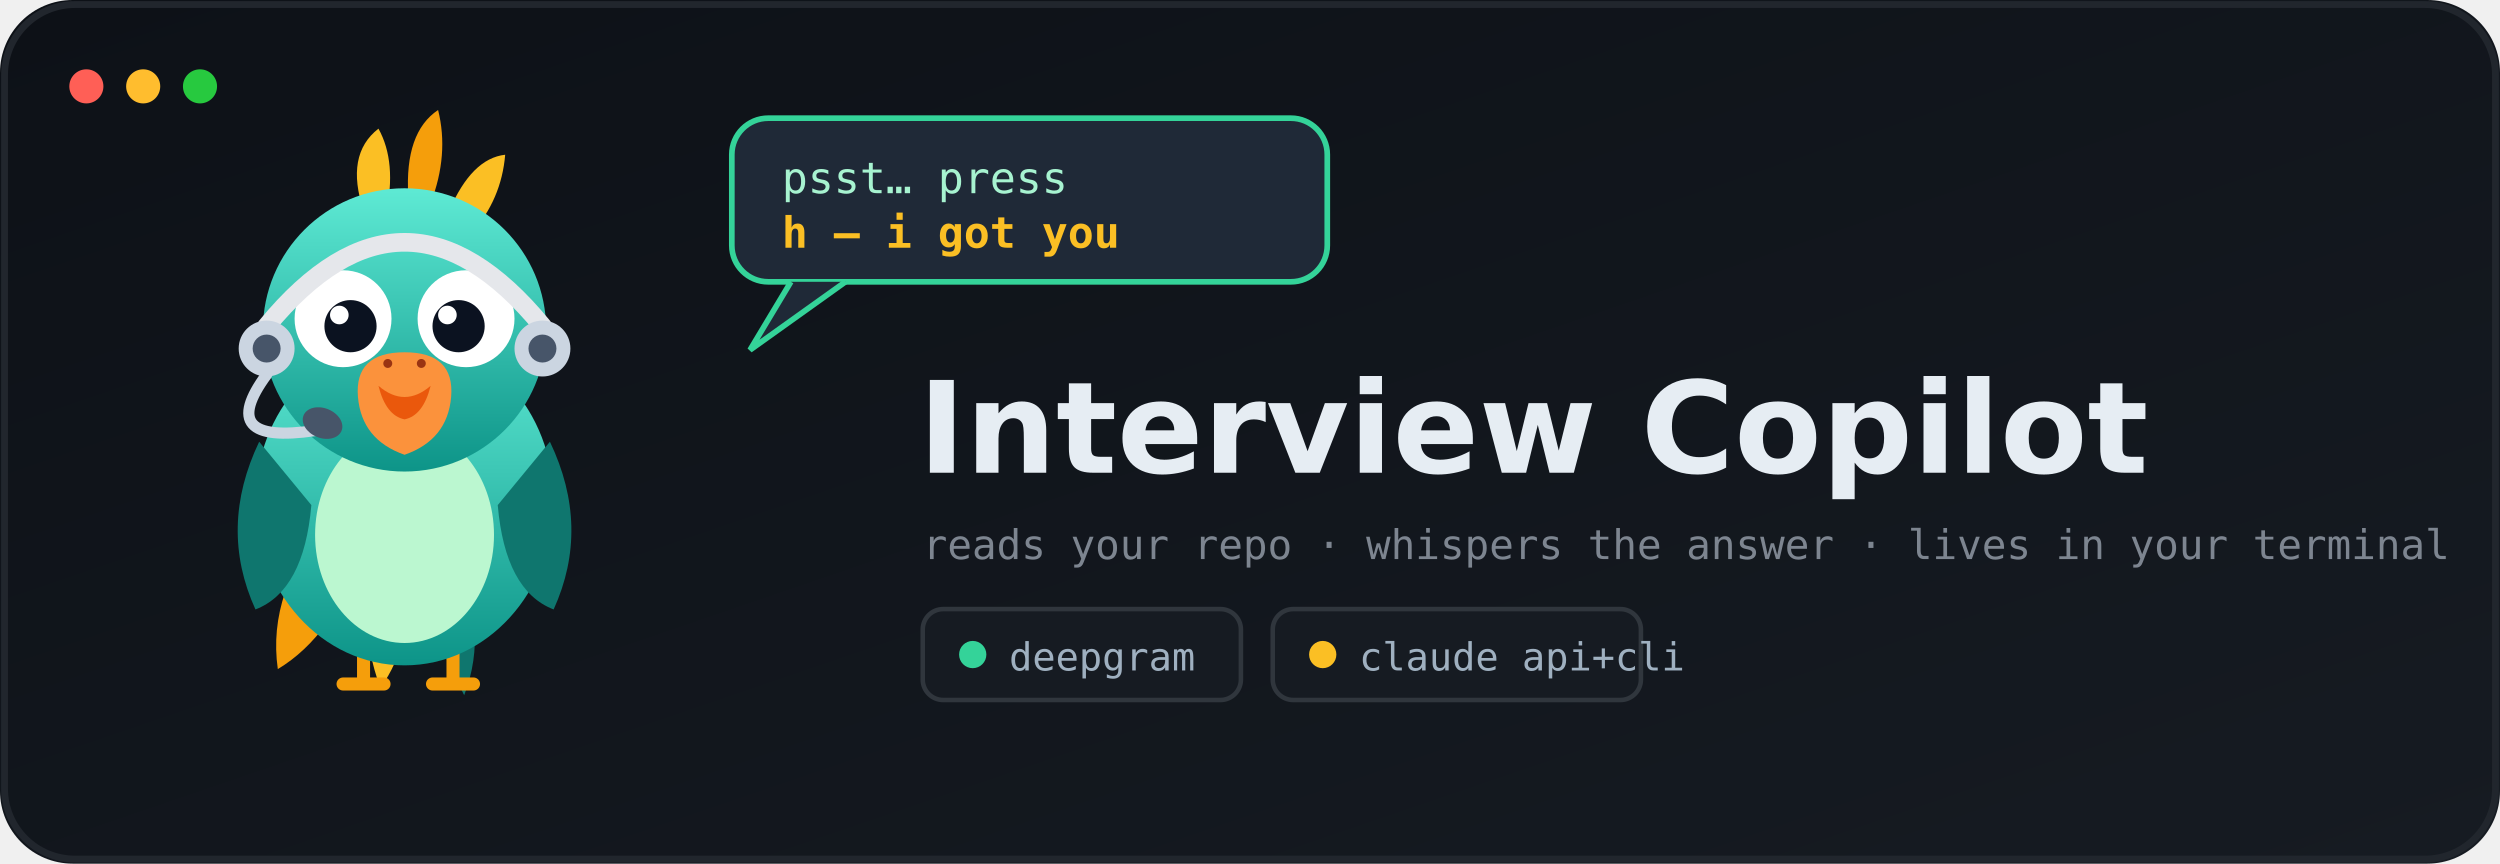
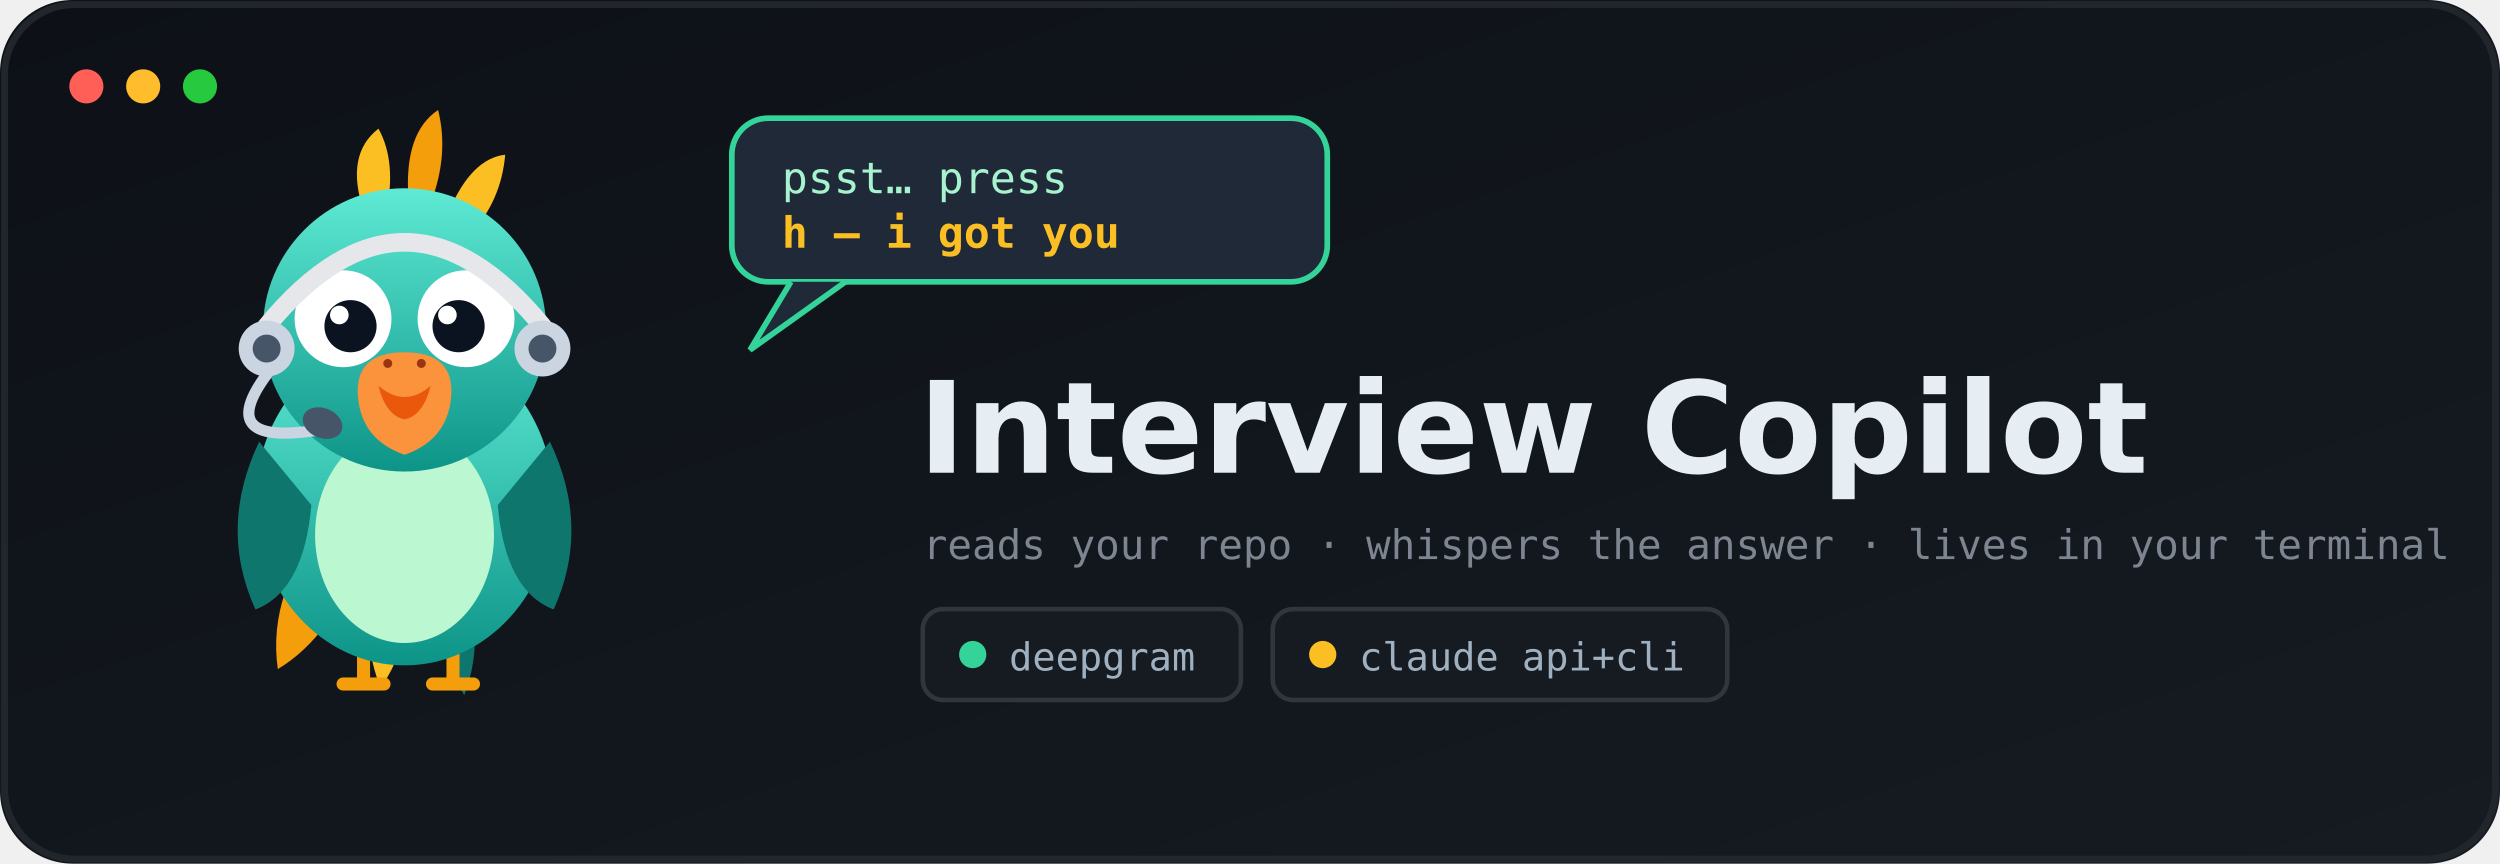
<svg xmlns="http://www.w3.org/2000/svg" width="1100" height="380" viewBox="0 0 1100 380">
  <defs>
    <linearGradient id="bg" x1="0" y1="0" x2="1" y2="1">
      <stop offset="0" stop-color="#0d1117" />
      <stop offset="1" stop-color="#161b22" />
    </linearGradient>
    <linearGradient id="bird" x1="0" y1="0" x2="0" y2="1">
      <stop offset="0" stop-color="#5eead4" />
      <stop offset="1" stop-color="#0d9488" />
    </linearGradient>
  </defs>
  <rect width="1100" height="380" rx="32" fill="url(#bg)" />
  <rect x="2" y="2" width="1096" height="376" rx="31" fill="none" stroke="#21262d" stroke-width="3" />
  <circle cx="38" cy="38" r="7.5" fill="#ff5f56" />
  <circle cx="63" cy="38" r="7.5" fill="#ffbd2e" />
  <circle cx="88" cy="38" r="7.5" fill="#27c93f" />
  <g transform="translate(178,196) scale(0.82)">
    <path d="M-22 56 q -16 46 -46 64 q -6 -42 28 -82 z" fill="#f59e0b" />
    <path d="M3 60 q 2 46 -16 70 q -14 -38 -2 -78 z" fill="#fbbf24" />
    <path d="M26 56 q 20 42 6 78 q -20 -38 -28 -74 z" fill="#0f766e" />
    <path d="M-22 110 l0 18 M-33 128 l22 0" stroke="#f59e0b" stroke-width="7" stroke-linecap="round" />
    <path d="M26 110 l0 18 M15 128 l22 0" stroke="#f59e0b" stroke-width="7" stroke-linecap="round" />
    <ellipse cx="0" cy="30" rx="80" ry="88" fill="url(#bird)" />
    <ellipse cx="0" cy="48" rx="48" ry="58" fill="#bbf7d0" />
    <path d="M-78 -2 q -22 46 -2 90 q 26 -10 30 -56 z" fill="#0f766e" />
    <path d="M78 -2 q 22 46 2 90 q -26 -10 -30 -56 z" fill="#0f766e" />
    <path d="M-22 -126 q -10 -30 8 -44 q 10 18 4 46 z" fill="#fbbf24" />
    <path d="M2 -134 q -2 -34 16 -46 q 6 24 -4 50 z" fill="#f59e0b" />
    <path d="M24 -126 q 12 -28 30 -30 q -2 24 -18 42 z" fill="#fbbf24" />
    <circle cx="0" cy="-62" r="76" fill="url(#bird)" />
    <circle cx="-33" cy="-68" r="26" fill="#ffffff" />
    <circle cx="33" cy="-68" r="26" fill="#ffffff" />
    <circle cx="-29" cy="-64" r="14" fill="#0b1220" />
    <circle cx="29" cy="-64" r="14" fill="#0b1220" />
    <circle cx="-35" cy="-70" r="5" fill="#ffffff" />
    <circle cx="23" cy="-70" r="5" fill="#ffffff" />
    <path d="M0 -50 q 27 0 25 24 q -2 23 -25 31 q -23 -8 -25 -31 q -2 -24 25 -24 z" fill="#fb923c" />
    <path d="M-14 -32 q 14 12 28 0 q -4 16 -14 18 q -10 -2 -14 -18 z" fill="#ea580c" />
    <circle cx="-9" cy="-44" r="2.4" fill="#9a3412" />
    <circle cx="9" cy="-44" r="2.4" fill="#9a3412" />
    <path d="M-74 -64 q 74 -90 148 0" fill="none" stroke="#e5e7eb" stroke-width="10" stroke-linecap="round" />
    <circle cx="-74" cy="-52" r="15" fill="#cbd5e1" />
    <circle cx="-74" cy="-52" r="7.5" fill="#475569" />
    <circle cx="74" cy="-52" r="15" fill="#cbd5e1" />
    <circle cx="74" cy="-52" r="7.5" fill="#475569" />
    <path d="M-74 -38 q -28 38 26 30" fill="none" stroke="#cbd5e1" stroke-width="6" stroke-linecap="round" />
    <ellipse cx="-44" cy="-12" rx="11" ry="8" fill="#475569" transform="rotate(22 -44 -12)" />
  </g>
  <g transform="translate(322,52)">
    <rect x="0" y="0" width="262" height="72" rx="16" fill="#1f2937" stroke="#34d399" stroke-width="2.5" />
    <path d="M26 72 l -18 30 l 42 -30 z" fill="#1f2937" />
    <path d="M26 72 l -18 30 l 42 -30" fill="none" stroke="#34d399" stroke-width="2.5" />
    <text x="22" y="33" font-family="DejaVu Sans Mono, monospace" font-size="19" fill="#a7f3d0">psst… press</text>
    <text x="22" y="57" font-family="DejaVu Sans Mono, monospace" font-size="19" font-weight="bold" fill="#fbbf24">h — i got you</text>
  </g>
  <text x="404" y="208" font-family="DejaVu Sans, Verdana, sans-serif" font-weight="bold" font-size="56" fill="#e6edf3">Interview Copilot</text>
  <text x="406" y="246" font-family="DejaVu Sans Mono, monospace" font-size="18" fill="#7d8590">reads your repo · whispers the answer · lives in your terminal</text>
  <g transform="translate(406,268)">
    <rect x="0" y="0" width="140" height="40" rx="9" fill="#161b22" stroke="#30363d" stroke-width="2" />
    <circle cx="22" cy="20" r="6" fill="#34d399" />
    <text x="38" y="27" font-family="DejaVu Sans Mono, monospace" font-size="17" fill="#9fb0c0">deepgram</text>
  </g>
  <g transform="translate(560,268)">
-     <rect x="0" y="0" width="162" height="40" rx="9" fill="#161b22" stroke="#30363d" stroke-width="2" />
+     <rect x="0" y="0" width="200" height="40" rx="9" fill="#161b22" stroke="#30363d" stroke-width="2" />
    <circle cx="22" cy="20" r="6" fill="#fbbf24" />
    <text x="38" y="27" font-family="DejaVu Sans Mono, monospace" font-size="17" fill="#9fb0c0">claude api+cli</text>
  </g>
</svg>
